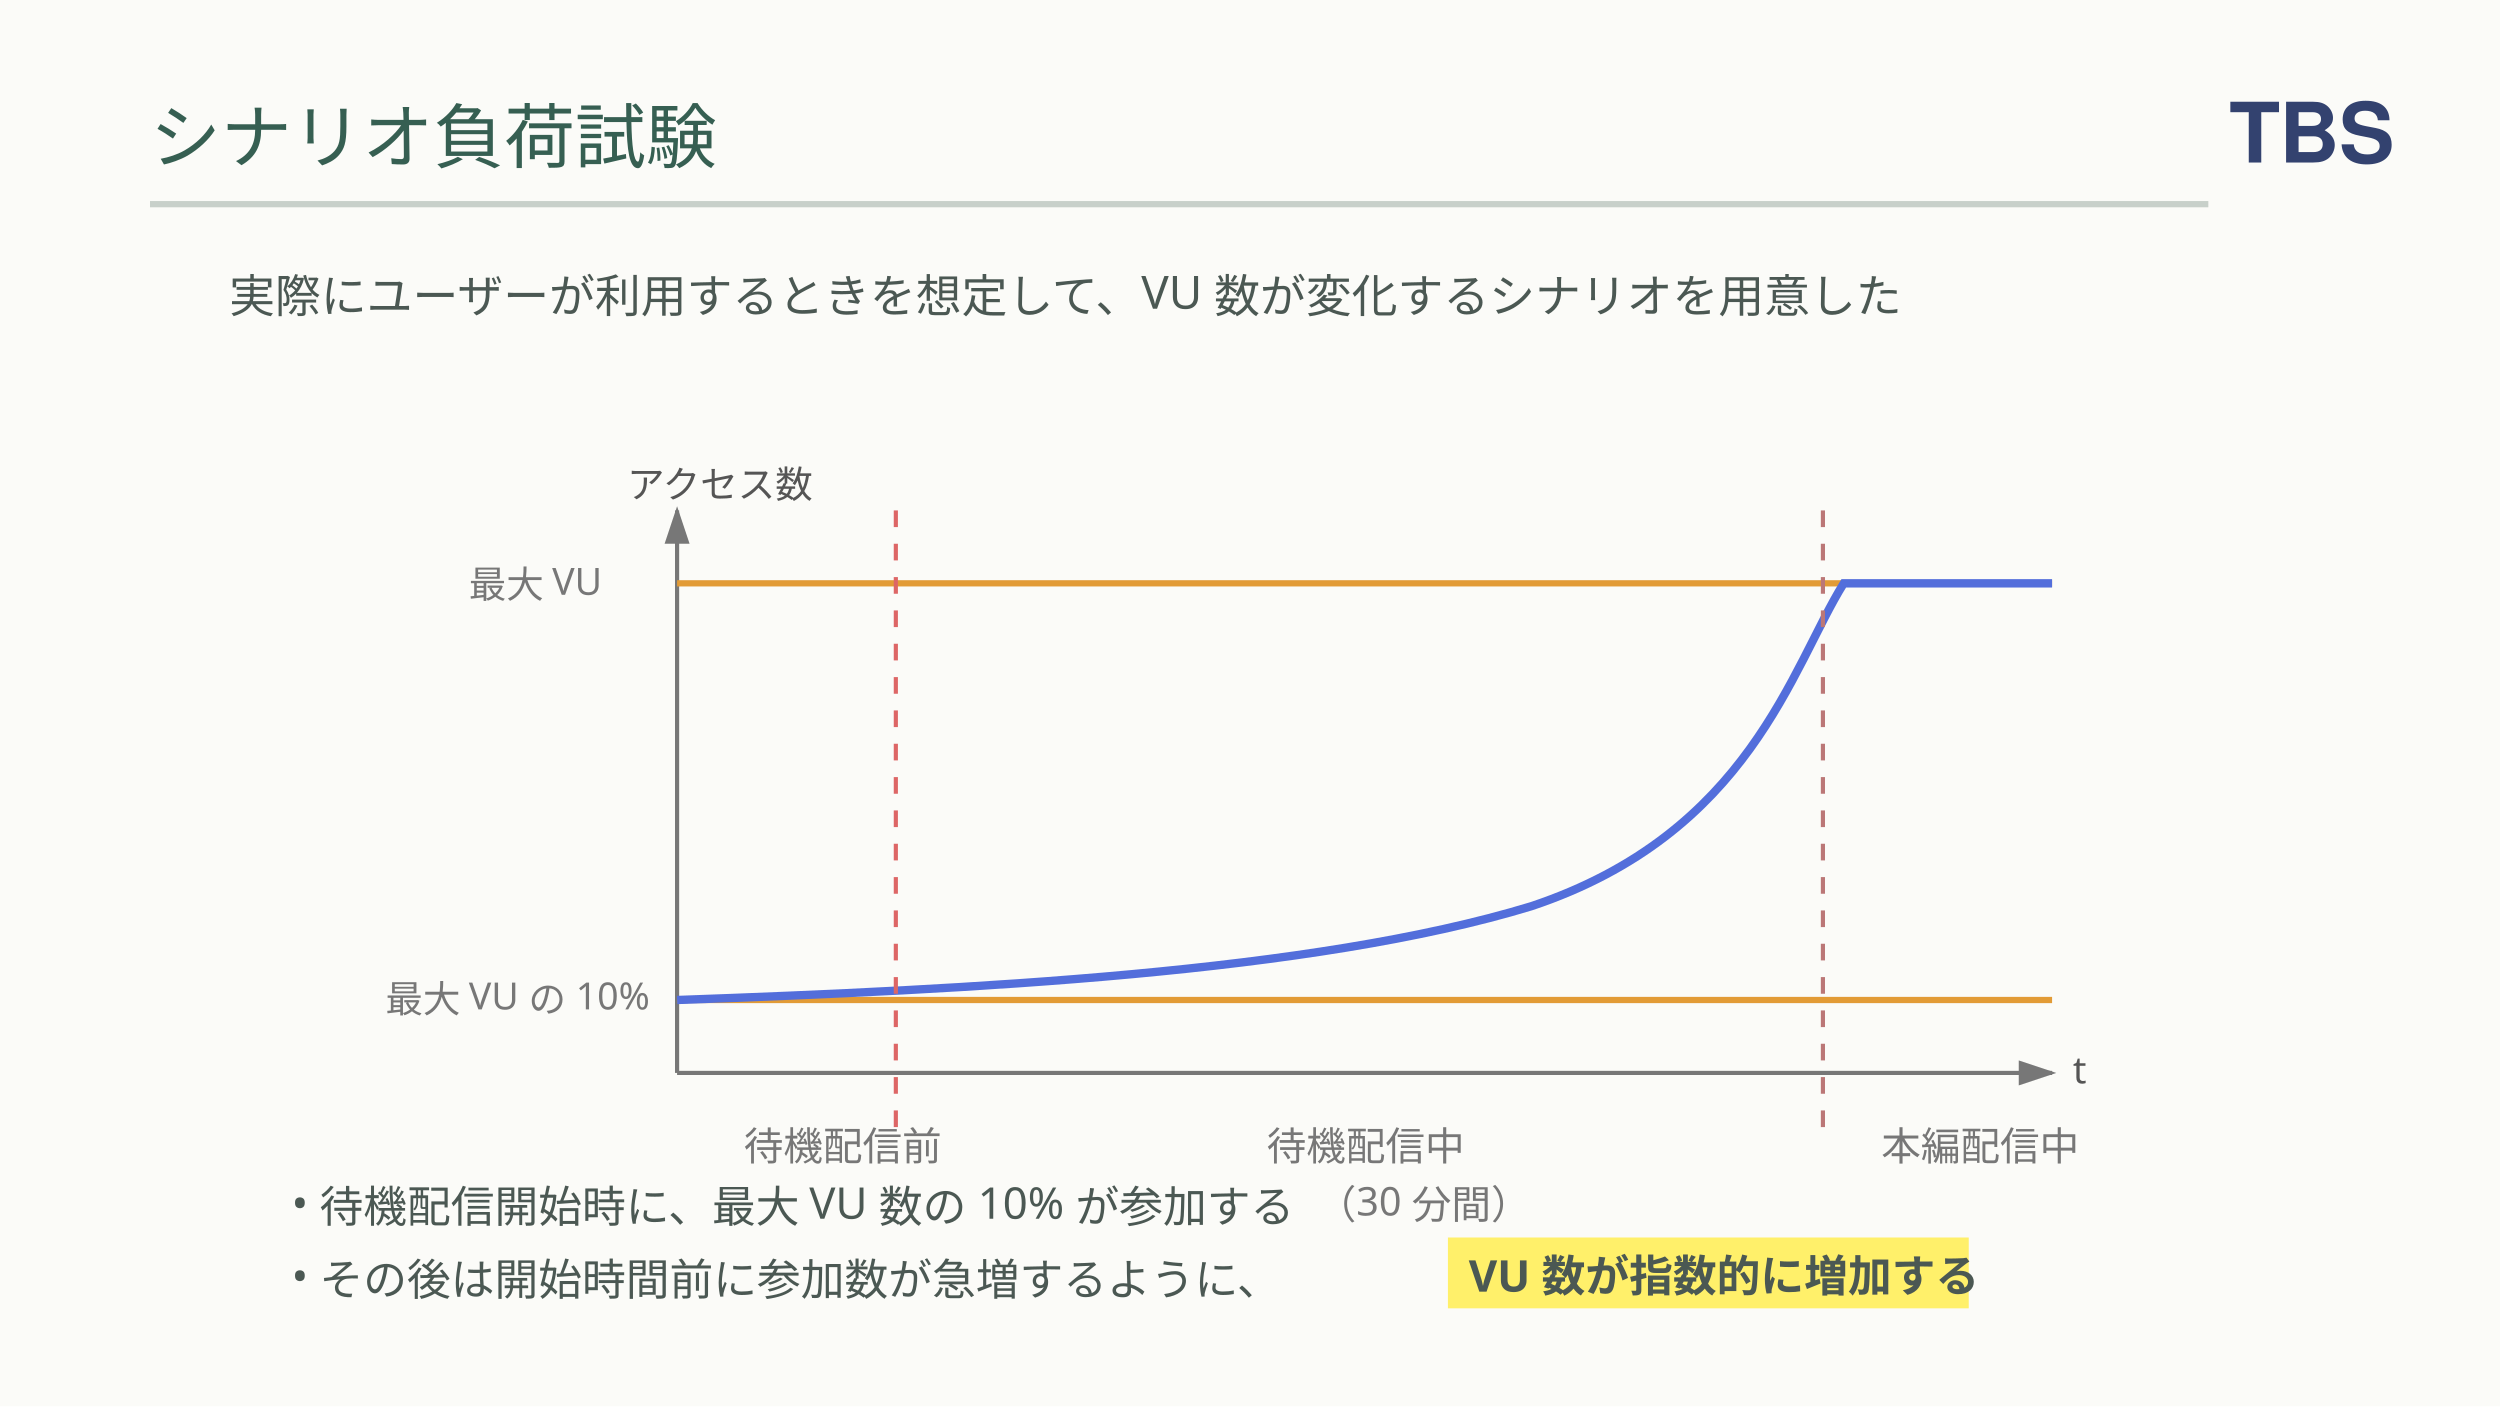
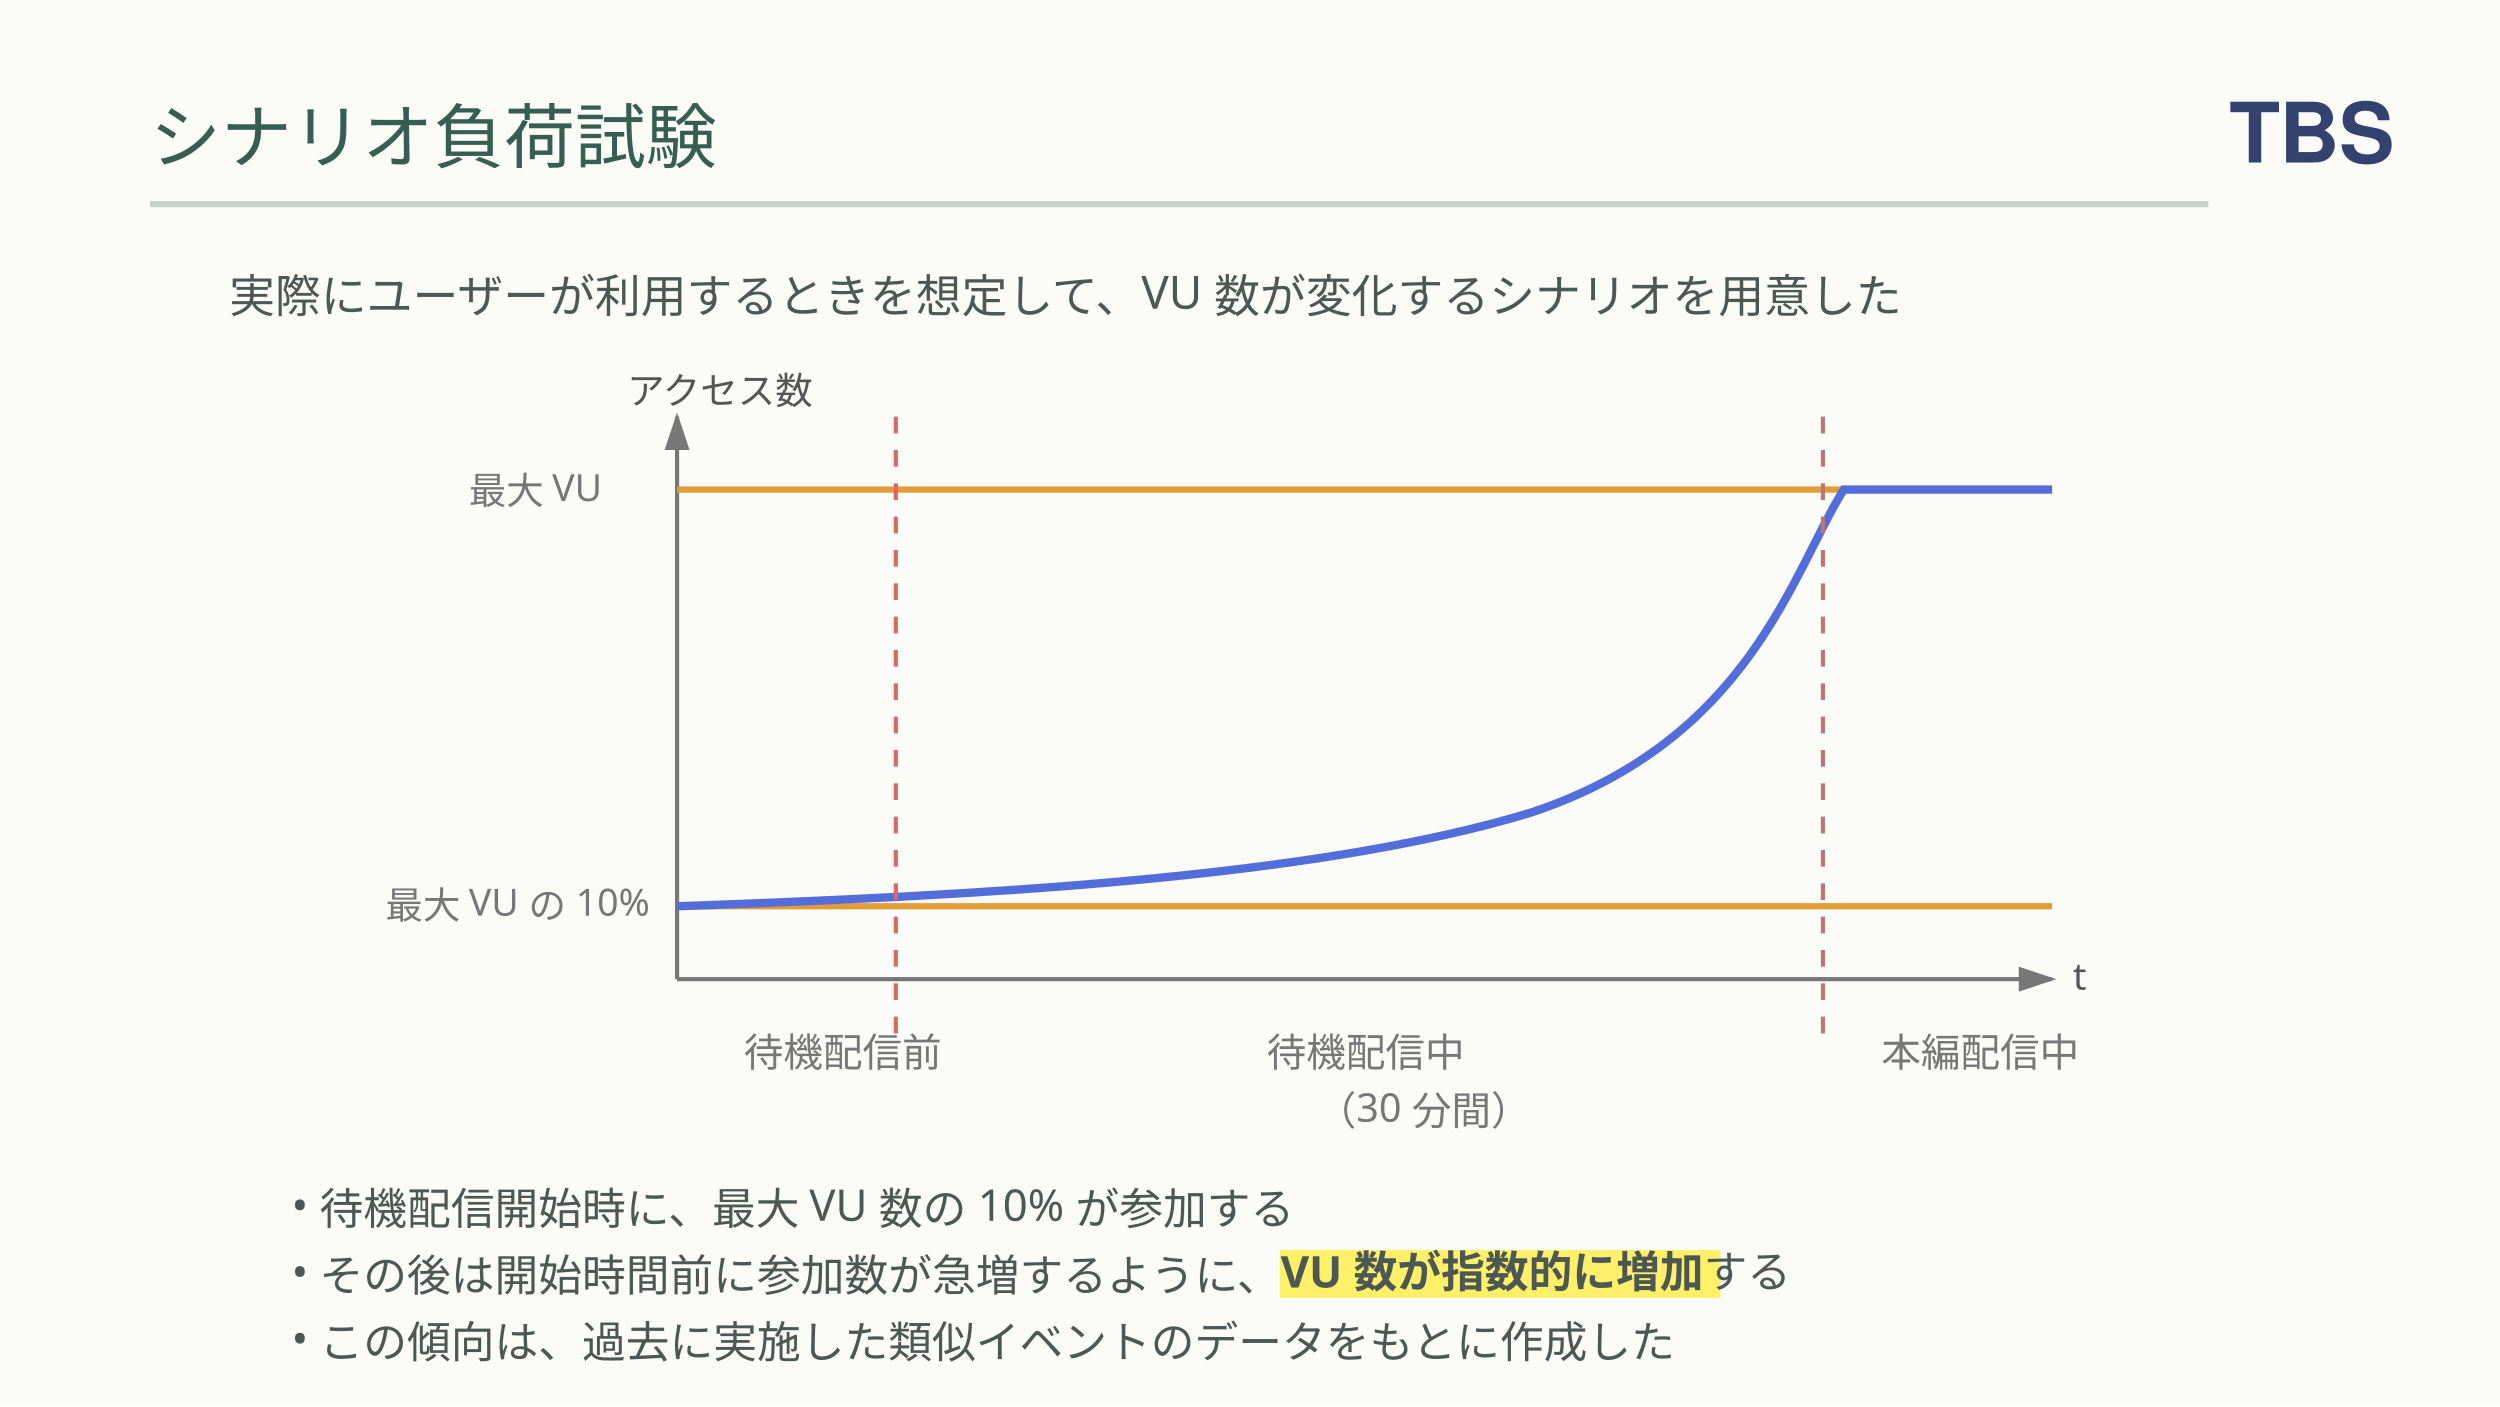
<svg xmlns="http://www.w3.org/2000/svg" width="1200" height="675" viewBox="0 0 1200 675" role="img" aria-labelledby="title desc">
  <rect width="1200" height="675" fill="#fbfbf8" />
  <text x="72" y="78" font-family="Avenir, Helvetica, Arial, sans-serif" font-size="34" fill="#365f52">シナリオ負荷試験</text>
  <text x="1070" y="78" font-family="Avenir, Helvetica, Arial, sans-serif" font-size="40" font-weight="700" fill="#33426f">TBS</text>
  <line x1="72" y1="98" x2="1060" y2="98" stroke="#c8d0ca" stroke-width="3" />
  <text x="110" y="150" font-family="Avenir" font-size="22" fill="#4b5853">実際にユーザーが利用するときを想定して、VU 数が変化するシナリオを用意した</text>
-   <g transform="translate(225 215)">
+   <g transform="translate(225 170)">
    <line x1="100" y1="300" x2="760" y2="300" stroke="#777" stroke-width="2" marker-end="url(#arrow)" />
    <line x1="100" y1="300" x2="100" y2="30" stroke="#777" stroke-width="2" marker-end="url(#arrow)" />
    <text x="76" y="24" font-family="Avenir" font-size="18" fill="#555">アクセス数</text>
    <text x="770" y="305" font-family="Avenir" font-size="18" fill="#555">t</text>
    <line x1="100" y1="65" x2="760" y2="65" stroke="#e29b36" stroke-width="3" />
    <line x1="100" y1="265" x2="760" y2="265" stroke="#e29b36" stroke-width="3" />
    <text x="0" y="72" font-family="Avenir" font-size="18" fill="#777">最大 VU</text>
    <text x="-40" y="271" font-family="Avenir" font-size="18" fill="#777">最大 VU の 10%</text>
    <path d="M100 265 C240 260 405 252 510 220 C615 185 635 105 660 65 L760 65" fill="none" stroke="#536edb" stroke-width="4" />
    <line x1="205" y1="30" x2="205" y2="330" stroke="#d66" stroke-width="2" stroke-dasharray="8 8" />
    <line x1="650" y1="30" x2="650" y2="330" stroke="#b77" stroke-width="2" stroke-dasharray="8 8" />
    <text x="132" y="342" font-family="Avenir" font-size="19" fill="#777">待機配信前</text>
    <text x="383" y="342" font-family="Avenir" font-size="19" fill="#777">待機配信中</text>
    <text x="407" y="370" font-family="Avenir" font-size="19" fill="#777">（30 分間）</text>
    <text x="678" y="342" font-family="Avenir" font-size="19" fill="#777">本編配信中</text>
  </g>
  <g font-family="Avenir" font-size="21" fill="#4b5853">
-     <text x="140" y="585">• 待機配信開始時に、最大 VU 数の 10% が参加する</text>
-     <text x="140" y="620">• その後は開始時間前に参加数が急増するように、</text>
-     <rect x="695" y="594" width="250" height="34" fill="#fff06a" />
-     <text x="705" y="620" font-weight="700">VU 数が指数的に増加する</text>
+     <text x="140" y="586">• 待機配信開始時に、最大 VU 数の 10% が参加する</text>
+     <rect x="614.3" y="600.0" width="211.5" height="23.0" data-mark="m06-exp" fill="#fff06a" />
+     <text x="140" y="618">• その後は開始時間前に参加数が急増するように、<tspan id="m06-exp" font-weight="700">VU 数が指数的に増加</tspan>する</text>
+     <text x="140" y="650">• この傾向は、過去に実施した類似イベントのデータをもとに作成した</text>
  </g>
  <defs>
    <marker id="arrow" markerWidth="10" markerHeight="10" refX="8" refY="3" orient="auto" markerUnits="strokeWidth">
      <path d="M0,0 L0,6 L9,3 z" fill="#777" />
    </marker>
  </defs>
</svg>
